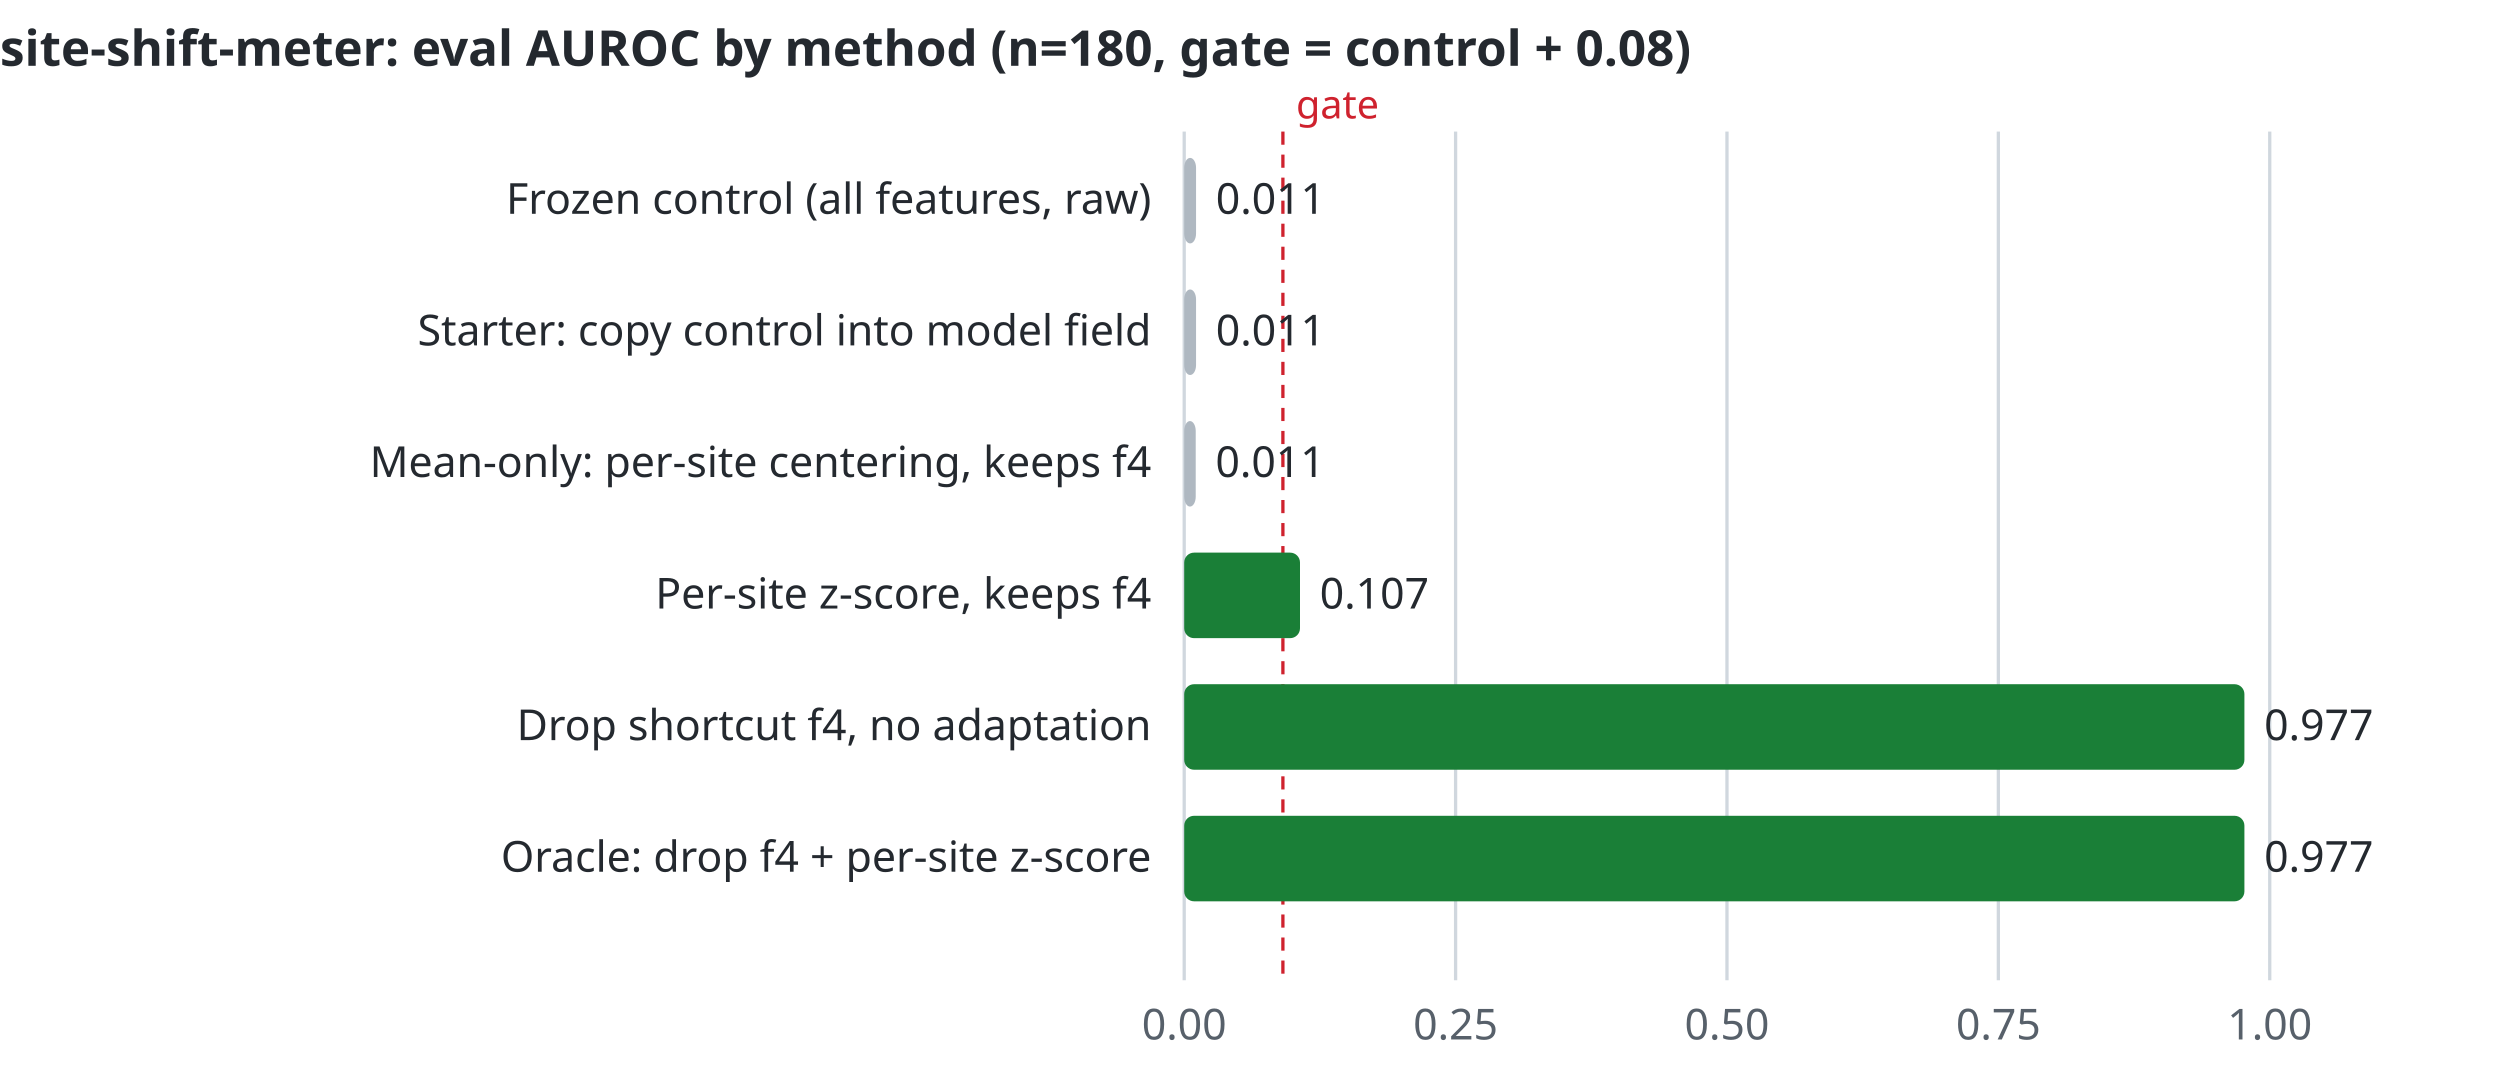
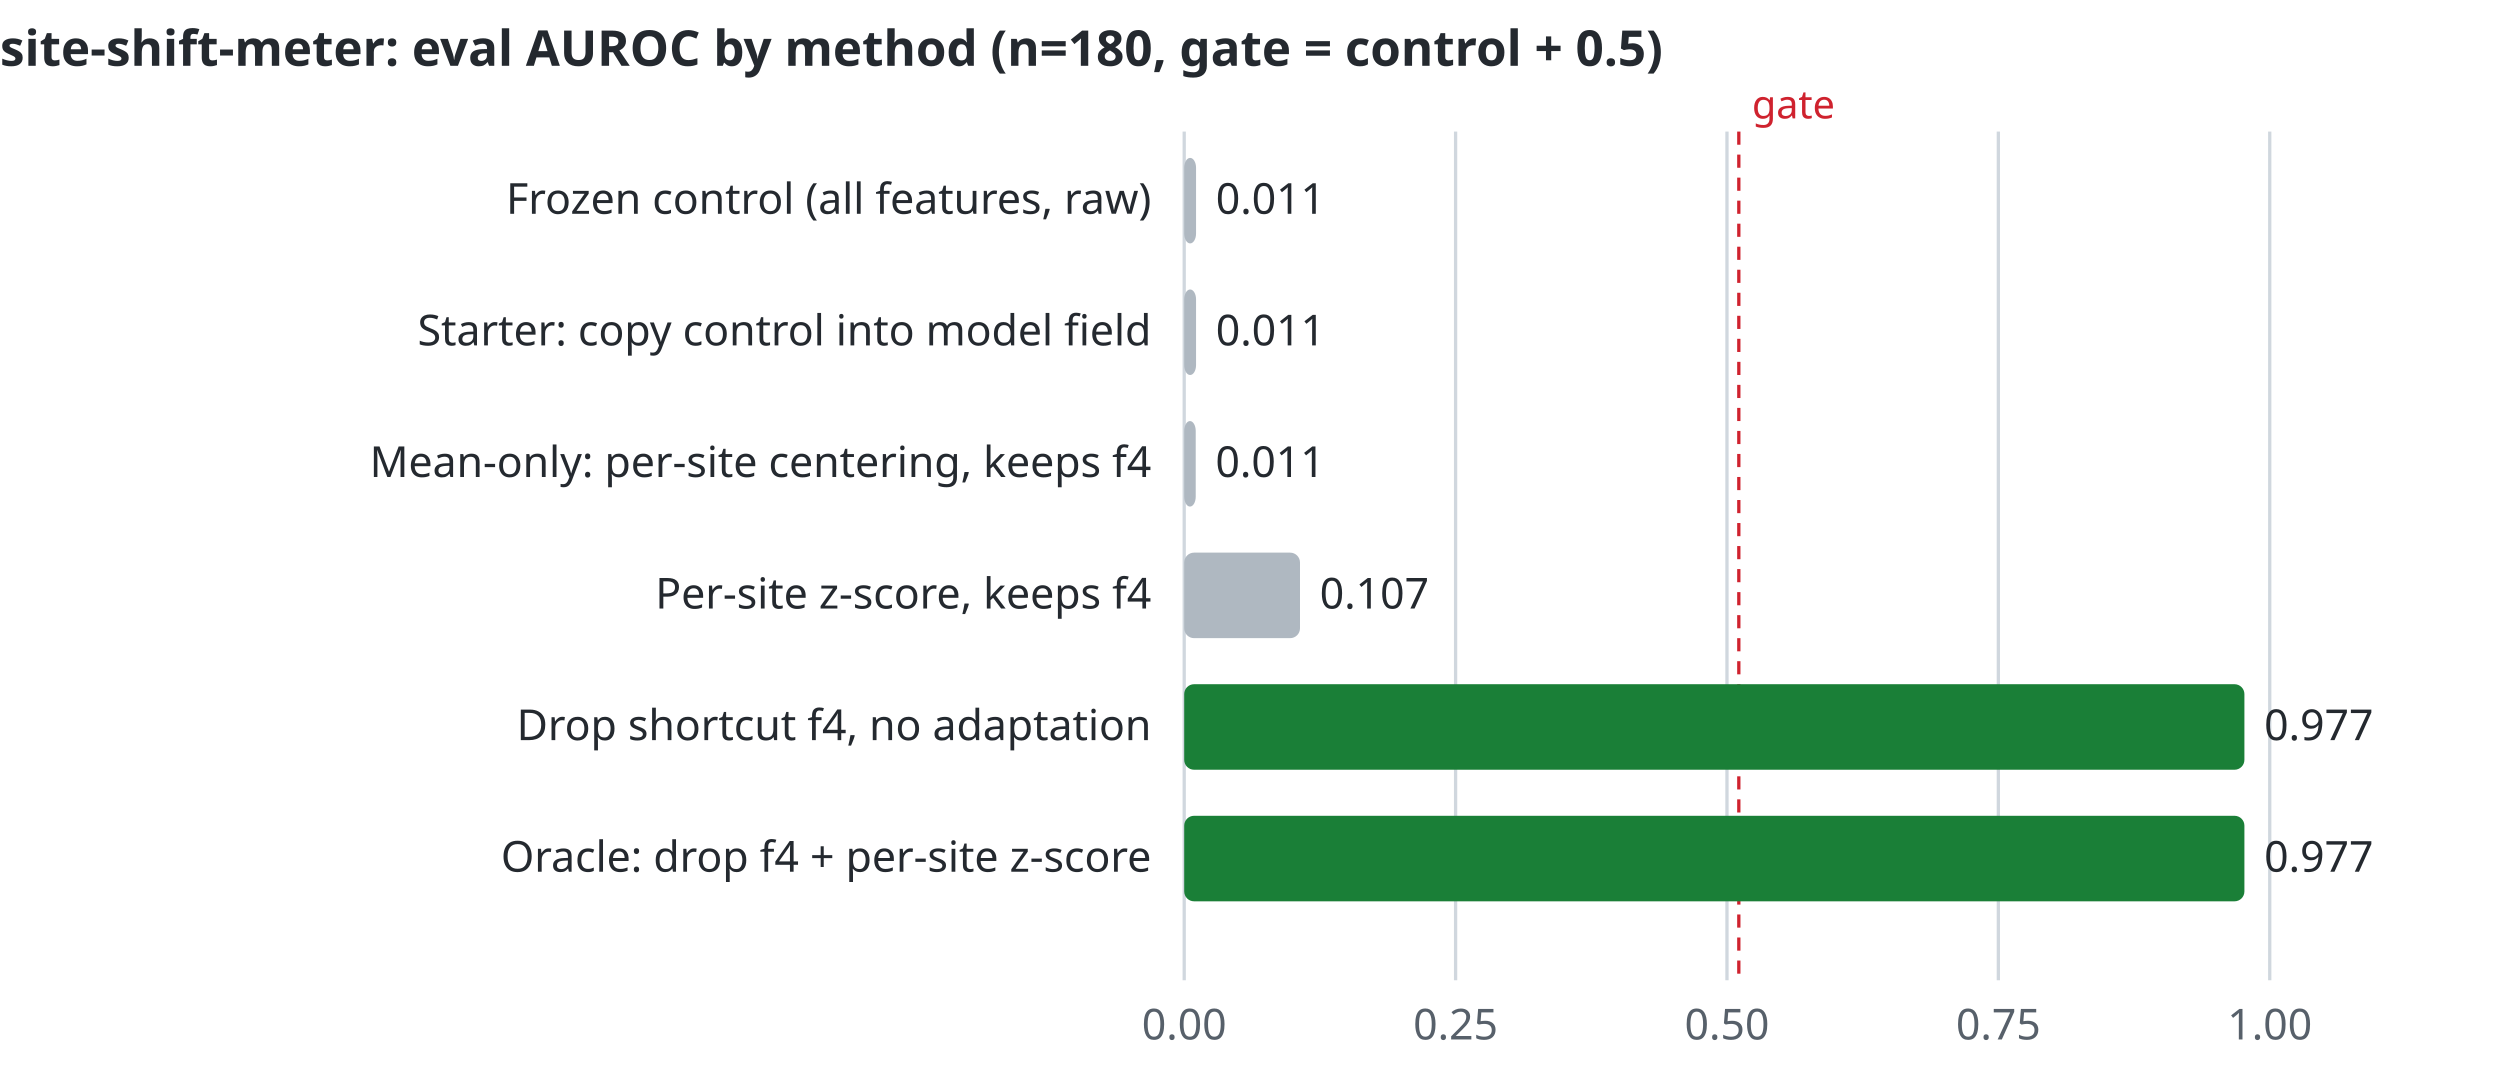
<svg xmlns="http://www.w3.org/2000/svg" viewBox="0 0 760 328" width="760" height="328" font-family="ui-sans-serif,system-ui,sans-serif" font-size="13">
  <style>.t{fill:#24292f}.m{fill:#57606a}.pass{fill:#1a7f37}.fail{fill:#afb8c1}.ax{stroke:#d0d7de}@media (prefers-color-scheme:dark){.t{fill:#e6edf3}.m{fill:#9198a1}.pass{fill:#3fb950}.fail{fill:#484f58}.ax{stroke:#30363d}}</style>
-   <text class="t" x="0" y="20" font-weight="600" font-size="15">site-shift-meter: eval AUROC by method (n=180, gate = control + 0.08)</text>
+   <text class="t" x="0" y="20" font-weight="600" font-size="15">site-shift-meter: eval AUROC by method (n=180, gate = control + 0.5)</text>
  <line class="ax" x1="360.0" y1="40" x2="360.0" y2="298" />
  <text class="m" x="360.0" y="316" text-anchor="middle">0.00</text>
  <line class="ax" x1="442.5" y1="40" x2="442.5" y2="298" />
  <text class="m" x="442.5" y="316" text-anchor="middle">0.25</text>
  <line class="ax" x1="525.0" y1="40" x2="525.0" y2="298" />
  <text class="m" x="525.0" y="316" text-anchor="middle">0.50</text>
  <line class="ax" x1="607.5" y1="40" x2="607.5" y2="298" />
  <text class="m" x="607.5" y="316" text-anchor="middle">0.75</text>
  <line class="ax" x1="690.0" y1="40" x2="690.0" y2="298" />
  <text class="m" x="690.0" y="316" text-anchor="middle">1.00</text>
-   <line x1="390.0" y1="40" x2="390.0" y2="298" stroke="#cf222e" stroke-dasharray="4 3" />
-   <text x="394.0" y="36" fill="#cf222e" font-size="12">gate</text>
+   <line x1="528.6" y1="40" x2="528.6" y2="298" stroke="#cf222e" stroke-dasharray="4 3" />
+   <text x="532.6" y="36" fill="#cf222e" font-size="12">gate</text>
  <text class="t" x="350" y="65.0" text-anchor="end">Frozen control (all features, raw)</text>
  <rect class="fail" x="360" y="48" width="3.6" height="26" rx="3" />
  <text class="t" x="369.6" y="65.0">0.011</text>
  <text class="t" x="350" y="105.0" text-anchor="end">Starter: copy control into model field</text>
  <rect class="fail" x="360" y="88" width="3.6" height="26" rx="3" />
  <text class="t" x="369.6" y="105.0">0.011</text>
  <text class="t" x="350" y="145.0" text-anchor="end">Mean-only: per-site centering, keeps f4</text>
  <rect class="fail" x="360" y="128" width="3.5" height="26" rx="3" />
  <text class="t" x="369.5" y="145.0">0.011</text>
  <text class="t" x="350" y="185.0" text-anchor="end">Per-site z-score, keeps f4</text>
-   <rect class="pass" x="360" y="168" width="35.2" height="26" rx="3" />
+   <rect class="fail" x="360" y="168" width="35.2" height="26" rx="3" />
  <text class="t" x="401.2" y="185.0">0.107</text>
  <text class="t" x="350" y="225.0" text-anchor="end">Drop shortcut f4, no adaptation</text>
  <rect class="pass" x="360" y="208" width="322.3" height="26" rx="3" />
  <text class="t" x="688.3" y="225.0">0.977</text>
  <text class="t" x="350" y="265.0" text-anchor="end">Oracle: drop f4 + per-site z-score</text>
  <rect class="pass" x="360" y="248" width="322.3" height="26" rx="3" />
  <text class="t" x="688.3" y="265.0">0.977</text>
</svg>
